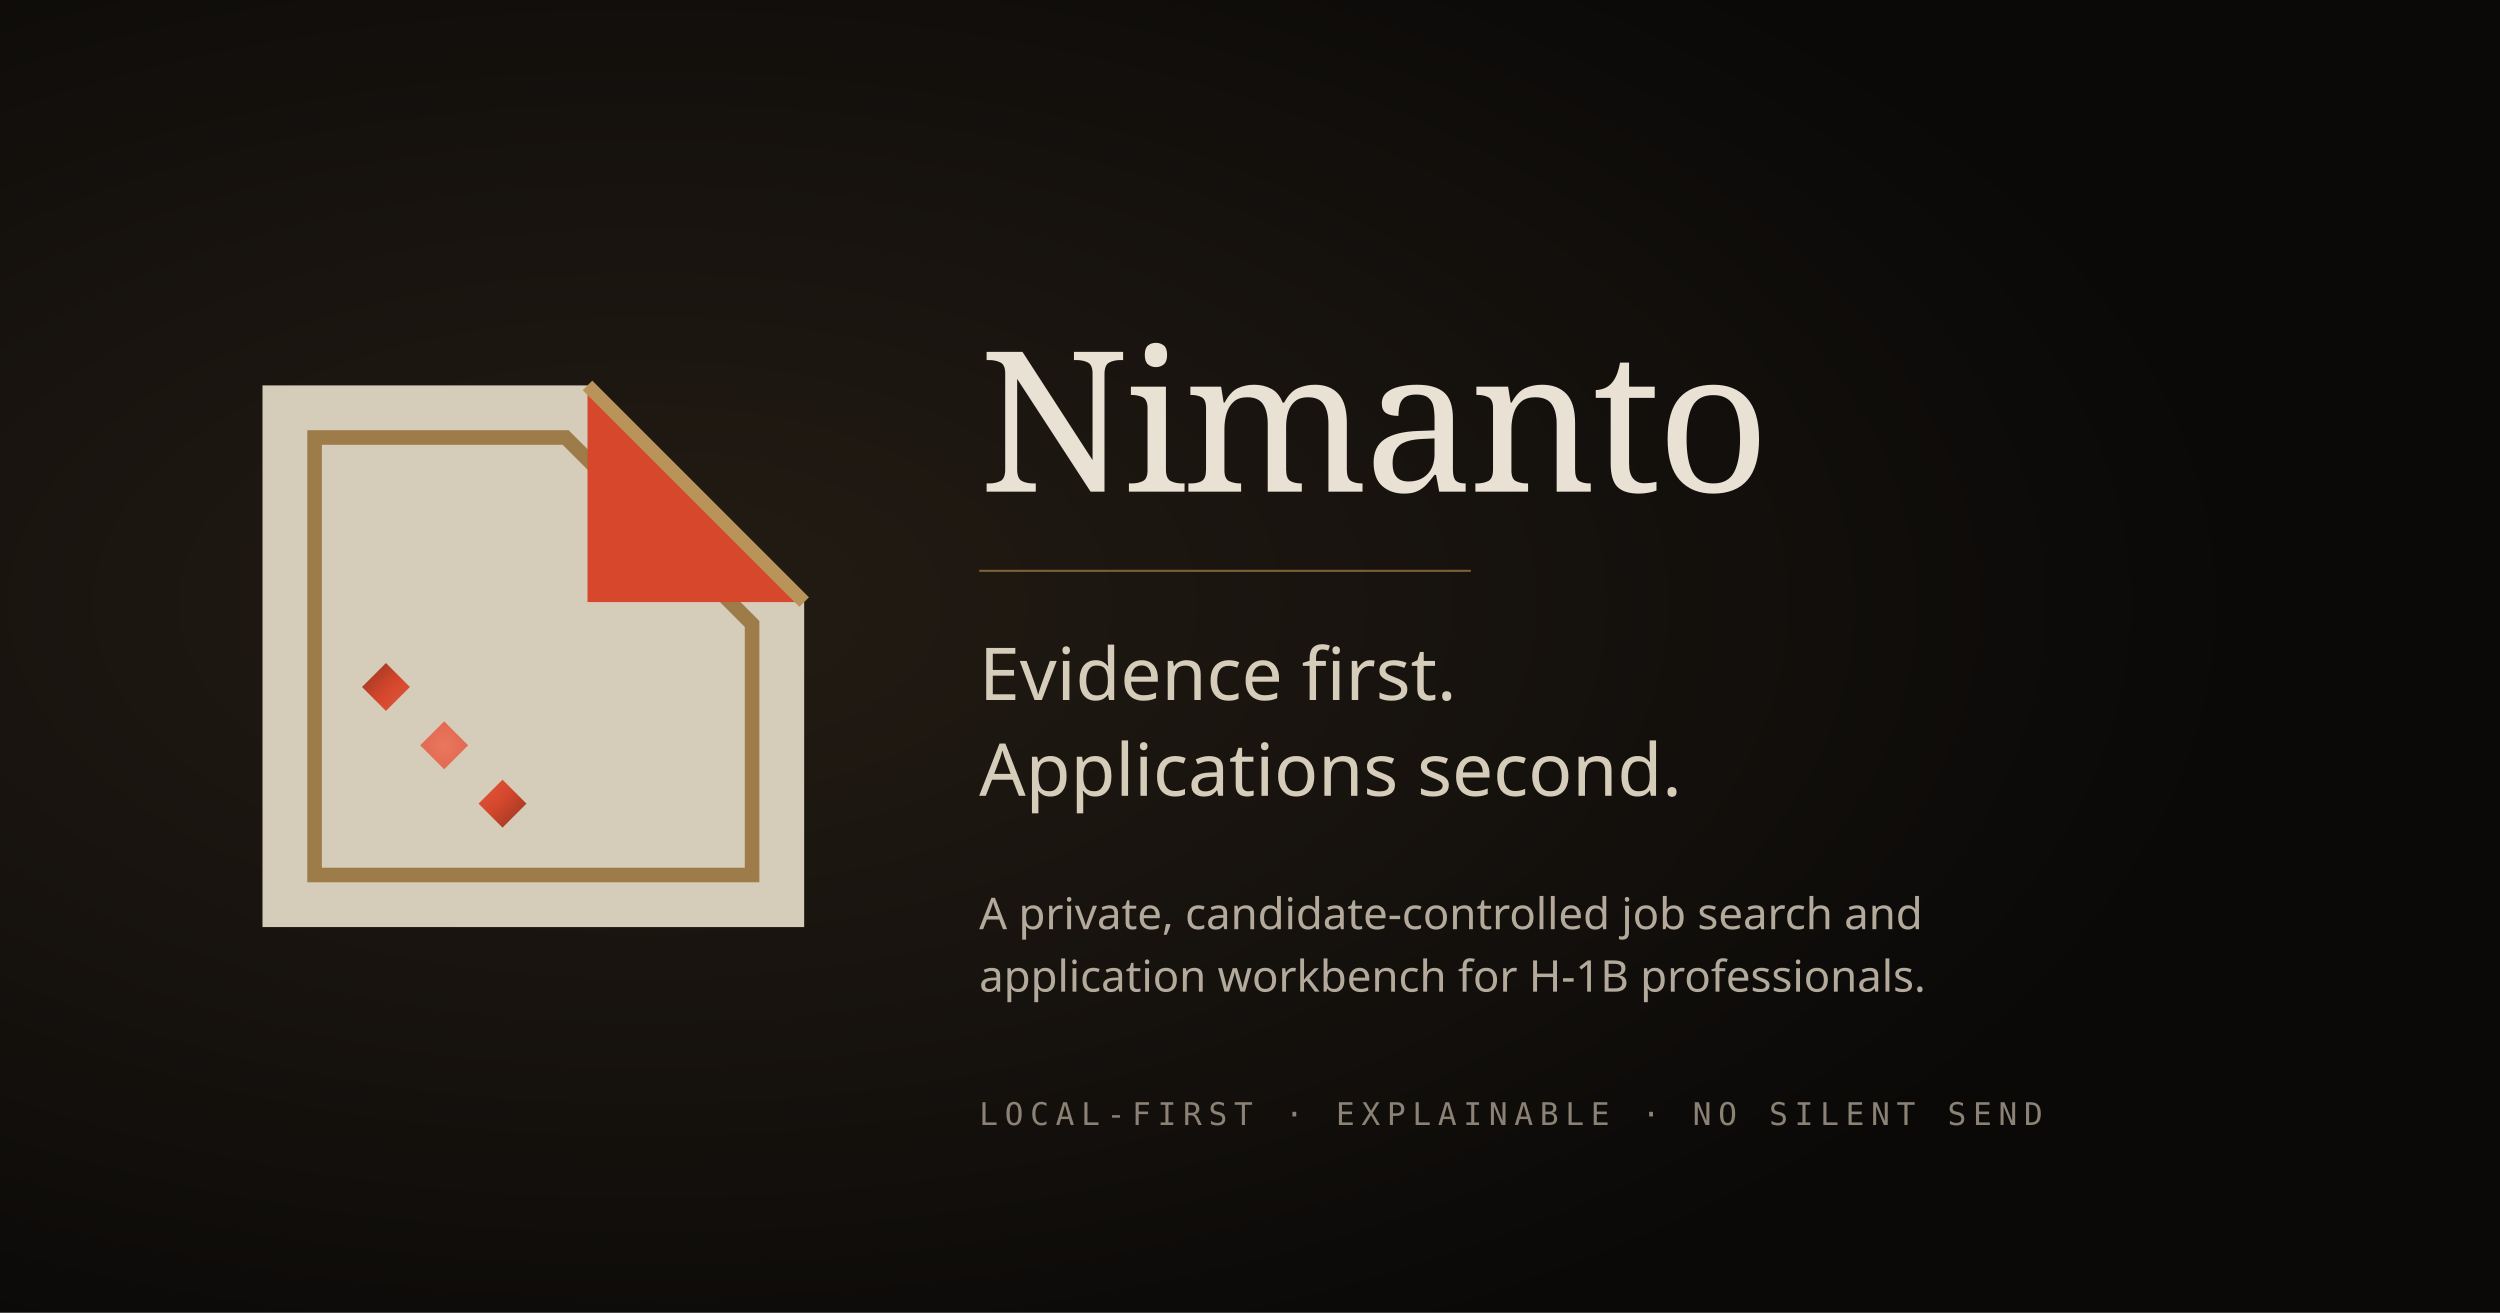
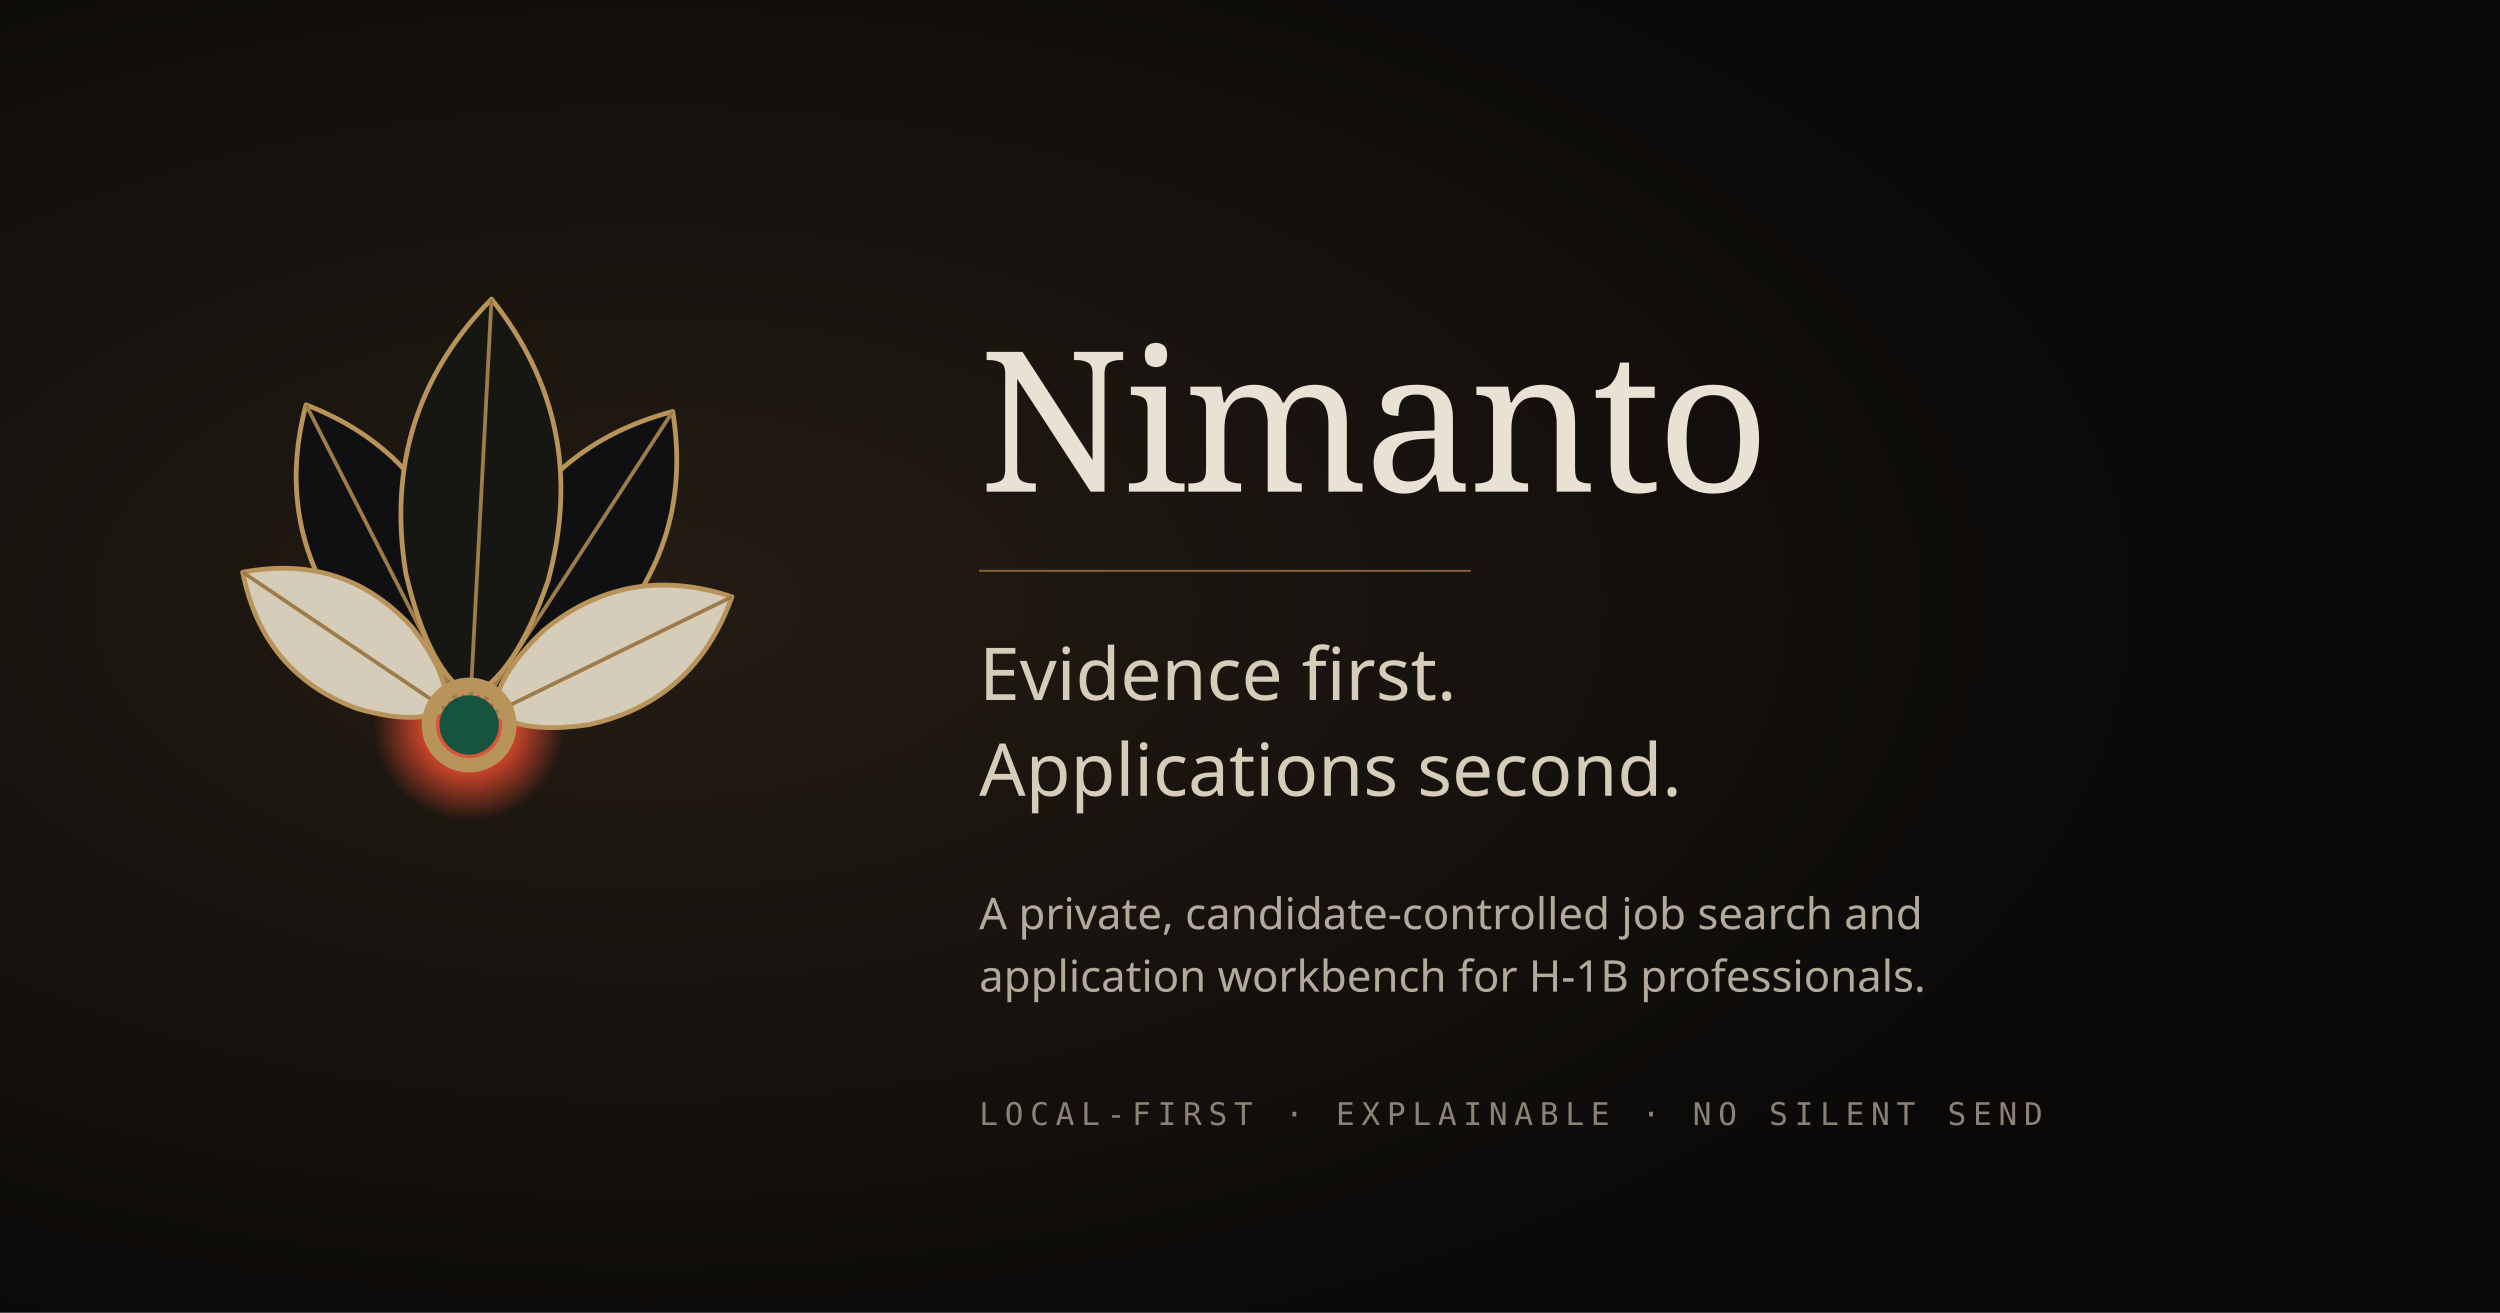
<svg xmlns="http://www.w3.org/2000/svg" viewBox="0 0 1200 630" width="1200" height="630" role="img" aria-label="Nimanto — evidence first, applications second">
  <defs>
    <radialGradient id="umber" cx="26%" cy="46%" r="64%">
      <stop offset="0" stop-color="#241C14" />
      <stop offset="1" stop-color="#0A0908" />
    </radialGradient>
    <radialGradient id="light" cx="50%" cy="50%" r="50%">
      <stop offset="0" stop-color="#E8785F" />
      <stop offset=".45" stop-color="#D6472C" />
      <stop offset="1" stop-color="#D6472C" stop-opacity="0" />
    </radialGradient>
  </defs>
  <rect width="1200" height="630" fill="#0A0908" />
  <rect width="1200" height="630" fill="url(#umber)" />
-   <g transform="translate(96 155) scale(5)">
-     <circle cx="23.4" cy="40.6" r="17" fill="url(#light)" />
-     <path fill="#D5CCB9" fill-rule="evenodd" d="M6 58 L58 58 L58 26.8 L37.2 6 L6 6 Z       M17.85 32.65 l2.3 2.3 -2.3 2.3 -2.3 -2.3 Z       M23.44 38.25 l2.3 2.3 -2.3 2.3 -2.3 -2.3 Z       M29.04 43.85 l2.3 2.3 -2.3 2.3 -2.3 -2.3 Z" />
-     <path d="M11 53 L53 53 L53 28.9 L35.1 11 L11 11 Z" fill="none" stroke="#9D7C4A" stroke-width="1.4" />
-     <path d="M58 26.8 L37.2 6 L37.2 26.8 Z" fill="#D6472C" />
-     <path d="M58 26.8 L37.2 6" stroke="#B8935A" stroke-width="1.3" fill="none" />
+   <g transform="translate(78 118) scale(4.6)" stroke-linejoin="round">
+     <circle cx="32" cy="50" r="10" fill="url(#light)" />
+     <g transform="translate(33.63 47.48) rotate(33)">
+       <path d="M0 -36.00 Q9.80 -25.20 6.60 -10.80 Q4.00 -1.98 0 0 Q-4.00 -1.98 -6.60 -10.80 Q-9.80 -25.20 0 -36.00 Z" fill="#101013" stroke="#B8935A" stroke-width=".5" />
+       <path d="M0 0 L0 -36.00" stroke="#9D7C4A" stroke-width=".4" fill="none" />
+     </g>
+     <g transform="translate(30.64 47.33) rotate(-27)">
+       <path d="M0 -34.50 Q9.31 -24.15 6.27 -10.35 Q3.80 -1.90 0 0 Q-3.80 -1.90 -6.27 -10.35 Q-9.31 -24.15 0 -34.50 Z" fill="#101013" stroke="#B8935A" stroke-width=".5" />
+       <path d="M0 0 L0 -34.50" stroke="#9D7C4A" stroke-width=".4" fill="none" />
+     </g>
+     <g transform="translate(32.16 47.00) rotate(3)">
+       <path d="M0 -41.50 Q11.03 -29.05 7.43 -12.45 Q4.50 -2.28 0 0 Q-4.50 -2.28 -7.43 -12.45 Q-11.03 -29.05 0 -41.50 Z" fill="#161613" stroke="#B8935A" stroke-width=".5" />
+       <path d="M0 0 L0 -41.50" stroke="#9D7C4A" stroke-width=".4" fill="none" />
+     </g>
+     <g transform="translate(34.70 48.68) rotate(64)">
+       <path d="M0 -27.50 Q8.08 -19.25 5.45 -8.25 Q3.30 -1.51 0 0 Q-3.30 -1.51 -5.45 -8.25 Q-8.08 -19.25 0 -27.50 Z" fill="#D5CCB9" stroke="#B8935A" stroke-width=".5" />
+       <path d="M0 0 L0 -27.50" stroke="#9D7C4A" stroke-width=".4" fill="none" />
+     </g>
+     <g transform="translate(29.51 48.32) rotate(-56)">
+       <path d="M0 -25.50 Q7.59 -17.85 5.12 -7.65 Q3.10 -1.40 0 0 Q-3.10 -1.40 -5.12 -7.65 Q-7.59 -17.85 0 -25.50 Z" fill="#D5CCB9" stroke="#B8935A" stroke-width=".5" />
+       <path d="M0 0 L0 -25.50" stroke="#9D7C4A" stroke-width=".4" fill="none" />
+     </g>
+     <circle cx="32" cy="50" r="3.1" fill="#16543F" />
+     <circle cx="32" cy="50" r="4.2" stroke="#B8935A" stroke-width="1.5" fill="none" />
  </g>
  <g transform="translate(470 0)">
    <text x="0" y="236" font-family="Instrument Serif, Georgia, serif" font-size="94" fill="#E8E1D4" letter-spacing="-2">Nimanto</text>
    <path d="M0 274 H236" stroke="#7C6134" stroke-width="1" />
    <text x="0" y="336" font-family="Archivo, system-ui, sans-serif" font-size="35" font-weight="500" fill="#D5CCB9">Evidence first.</text>
    <text x="0" y="382" font-family="Archivo, system-ui, sans-serif" font-size="35" font-weight="500" fill="#D5CCB9">Applications second.</text>
    <text x="0" y="446" font-family="Archivo, system-ui, sans-serif" font-size="21" fill="#B3AA9C">A private, candidate-controlled job search and</text>
    <text x="0" y="476" font-family="Archivo, system-ui, sans-serif" font-size="21" fill="#B3AA9C">application workbench for H-1B professionals.</text>
    <text x="0" y="540" font-family="IBM Plex Mono, ui-monospace, monospace" font-size="15" fill="#8B8175" letter-spacing="3.2">LOCAL-FIRST  ·  EXPLAINABLE  ·  NO SILENT SEND</text>
  </g>
</svg>
